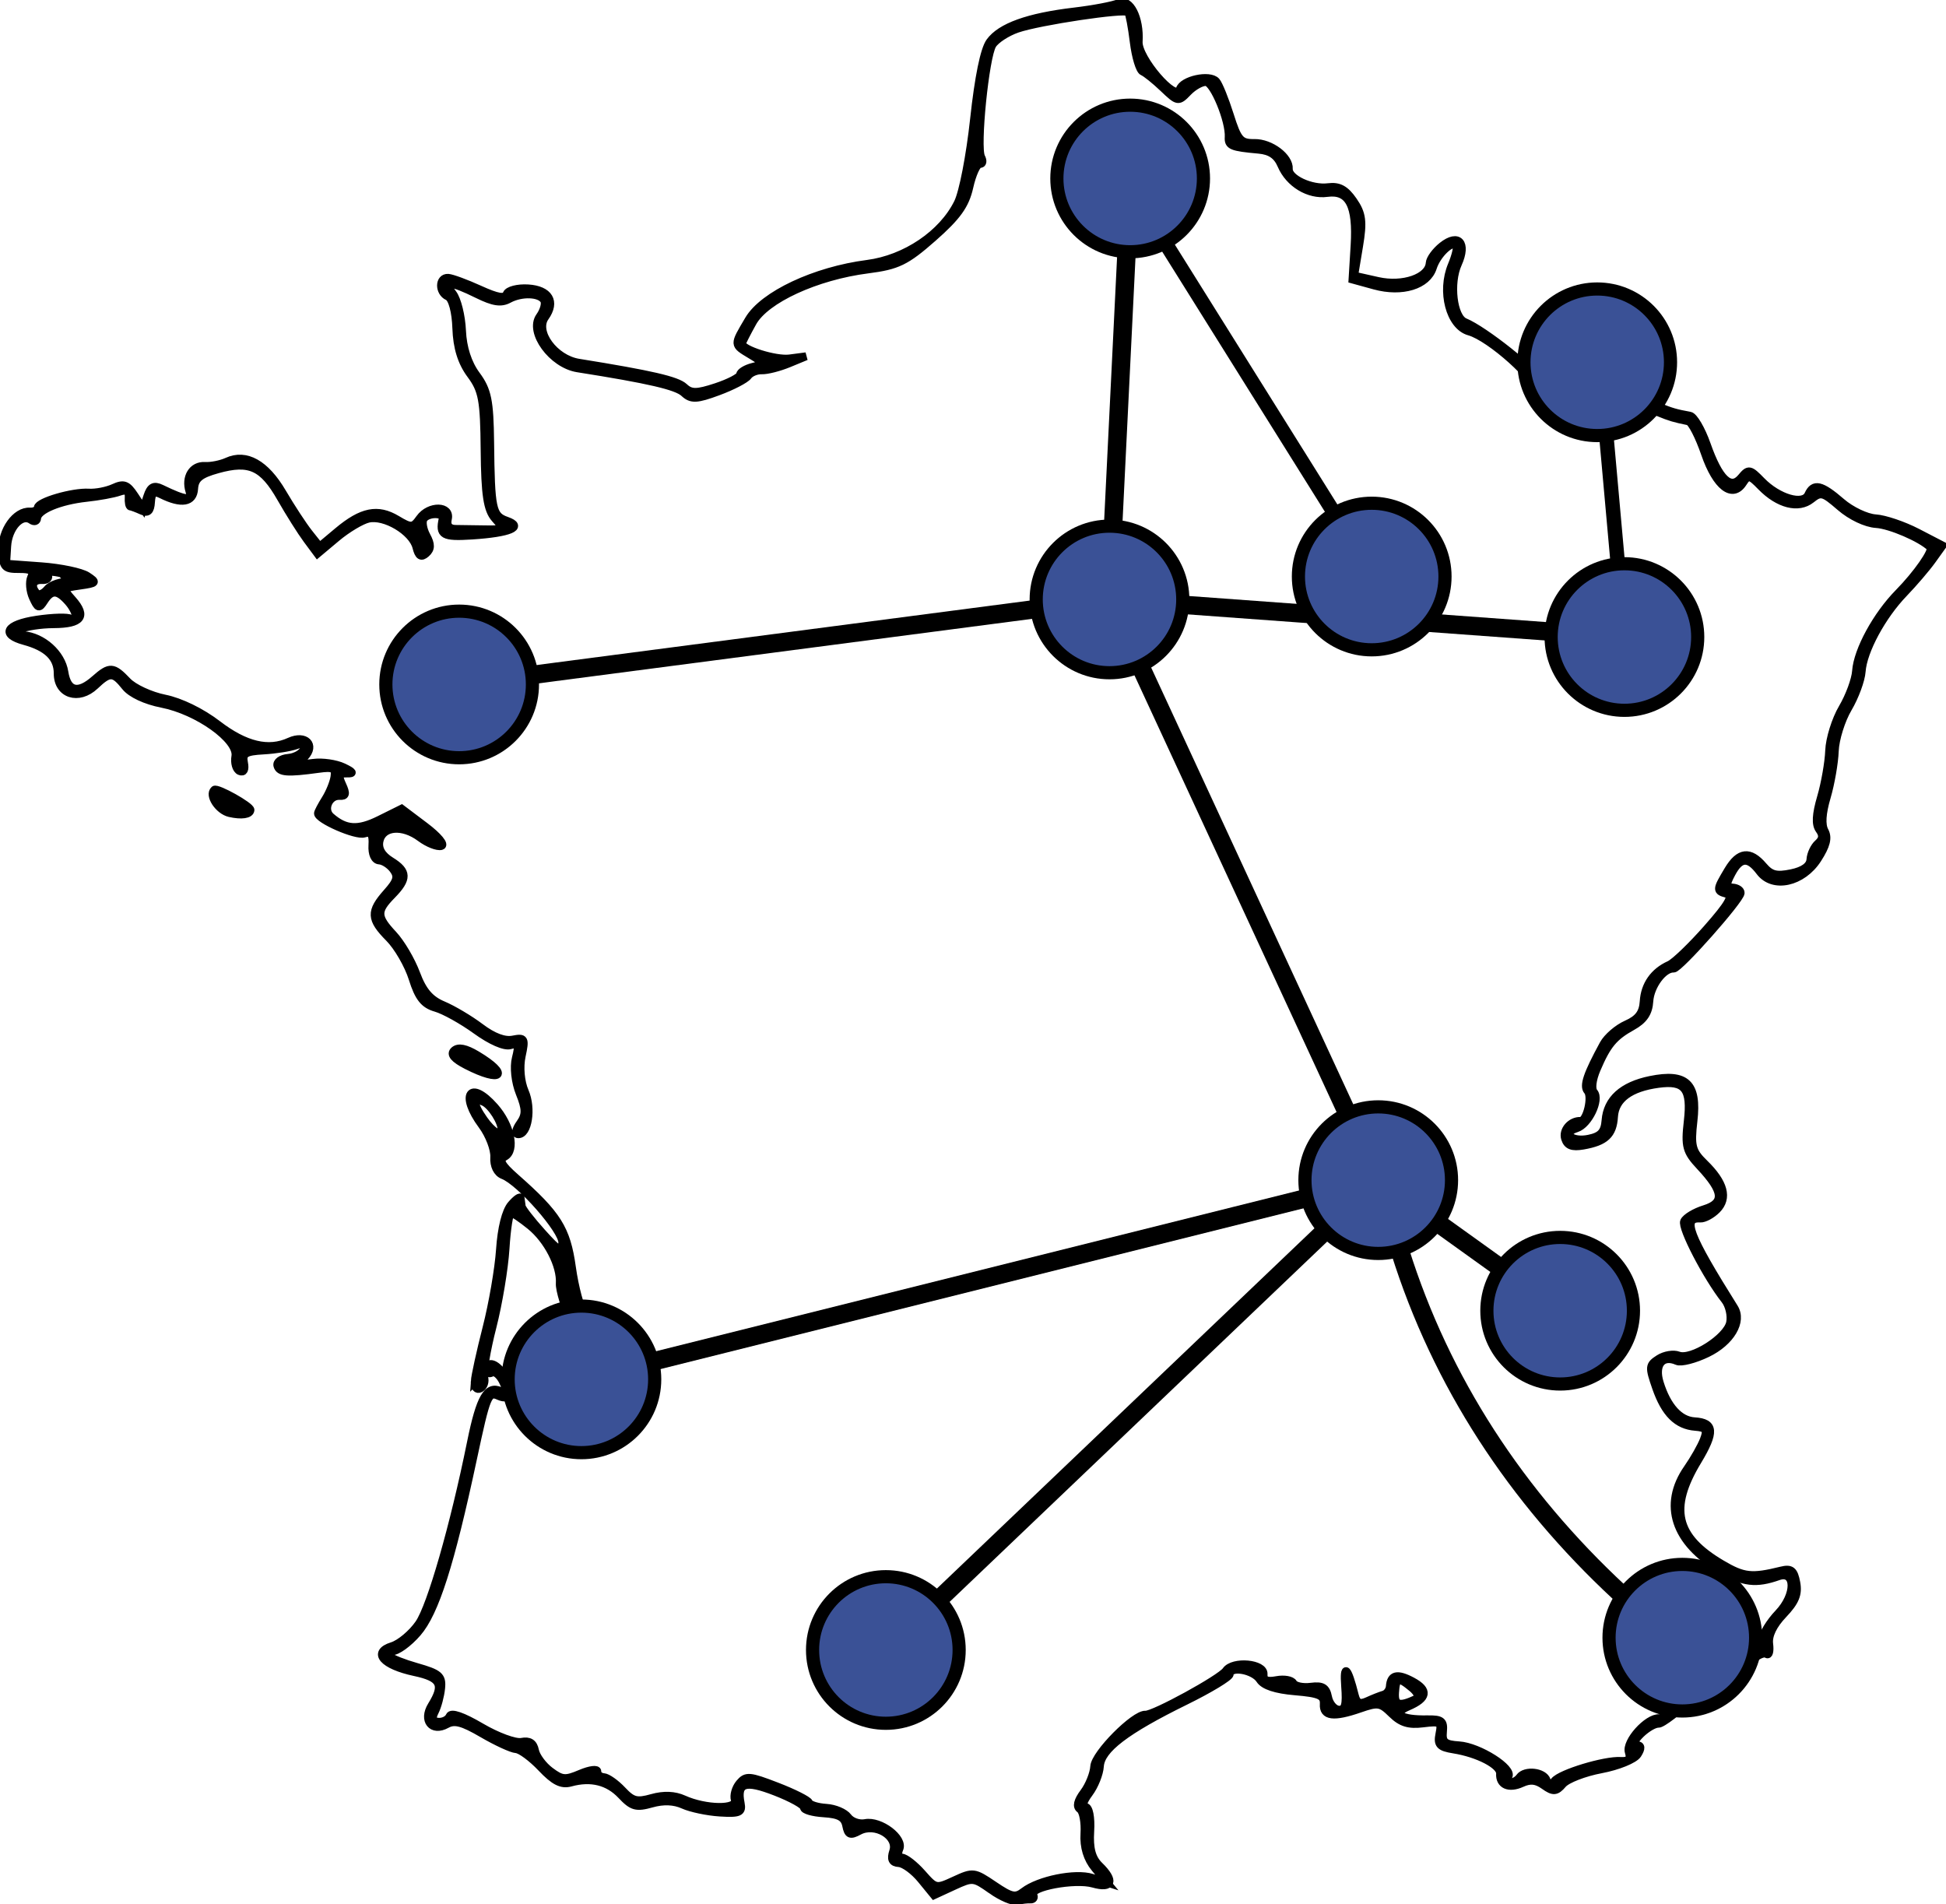
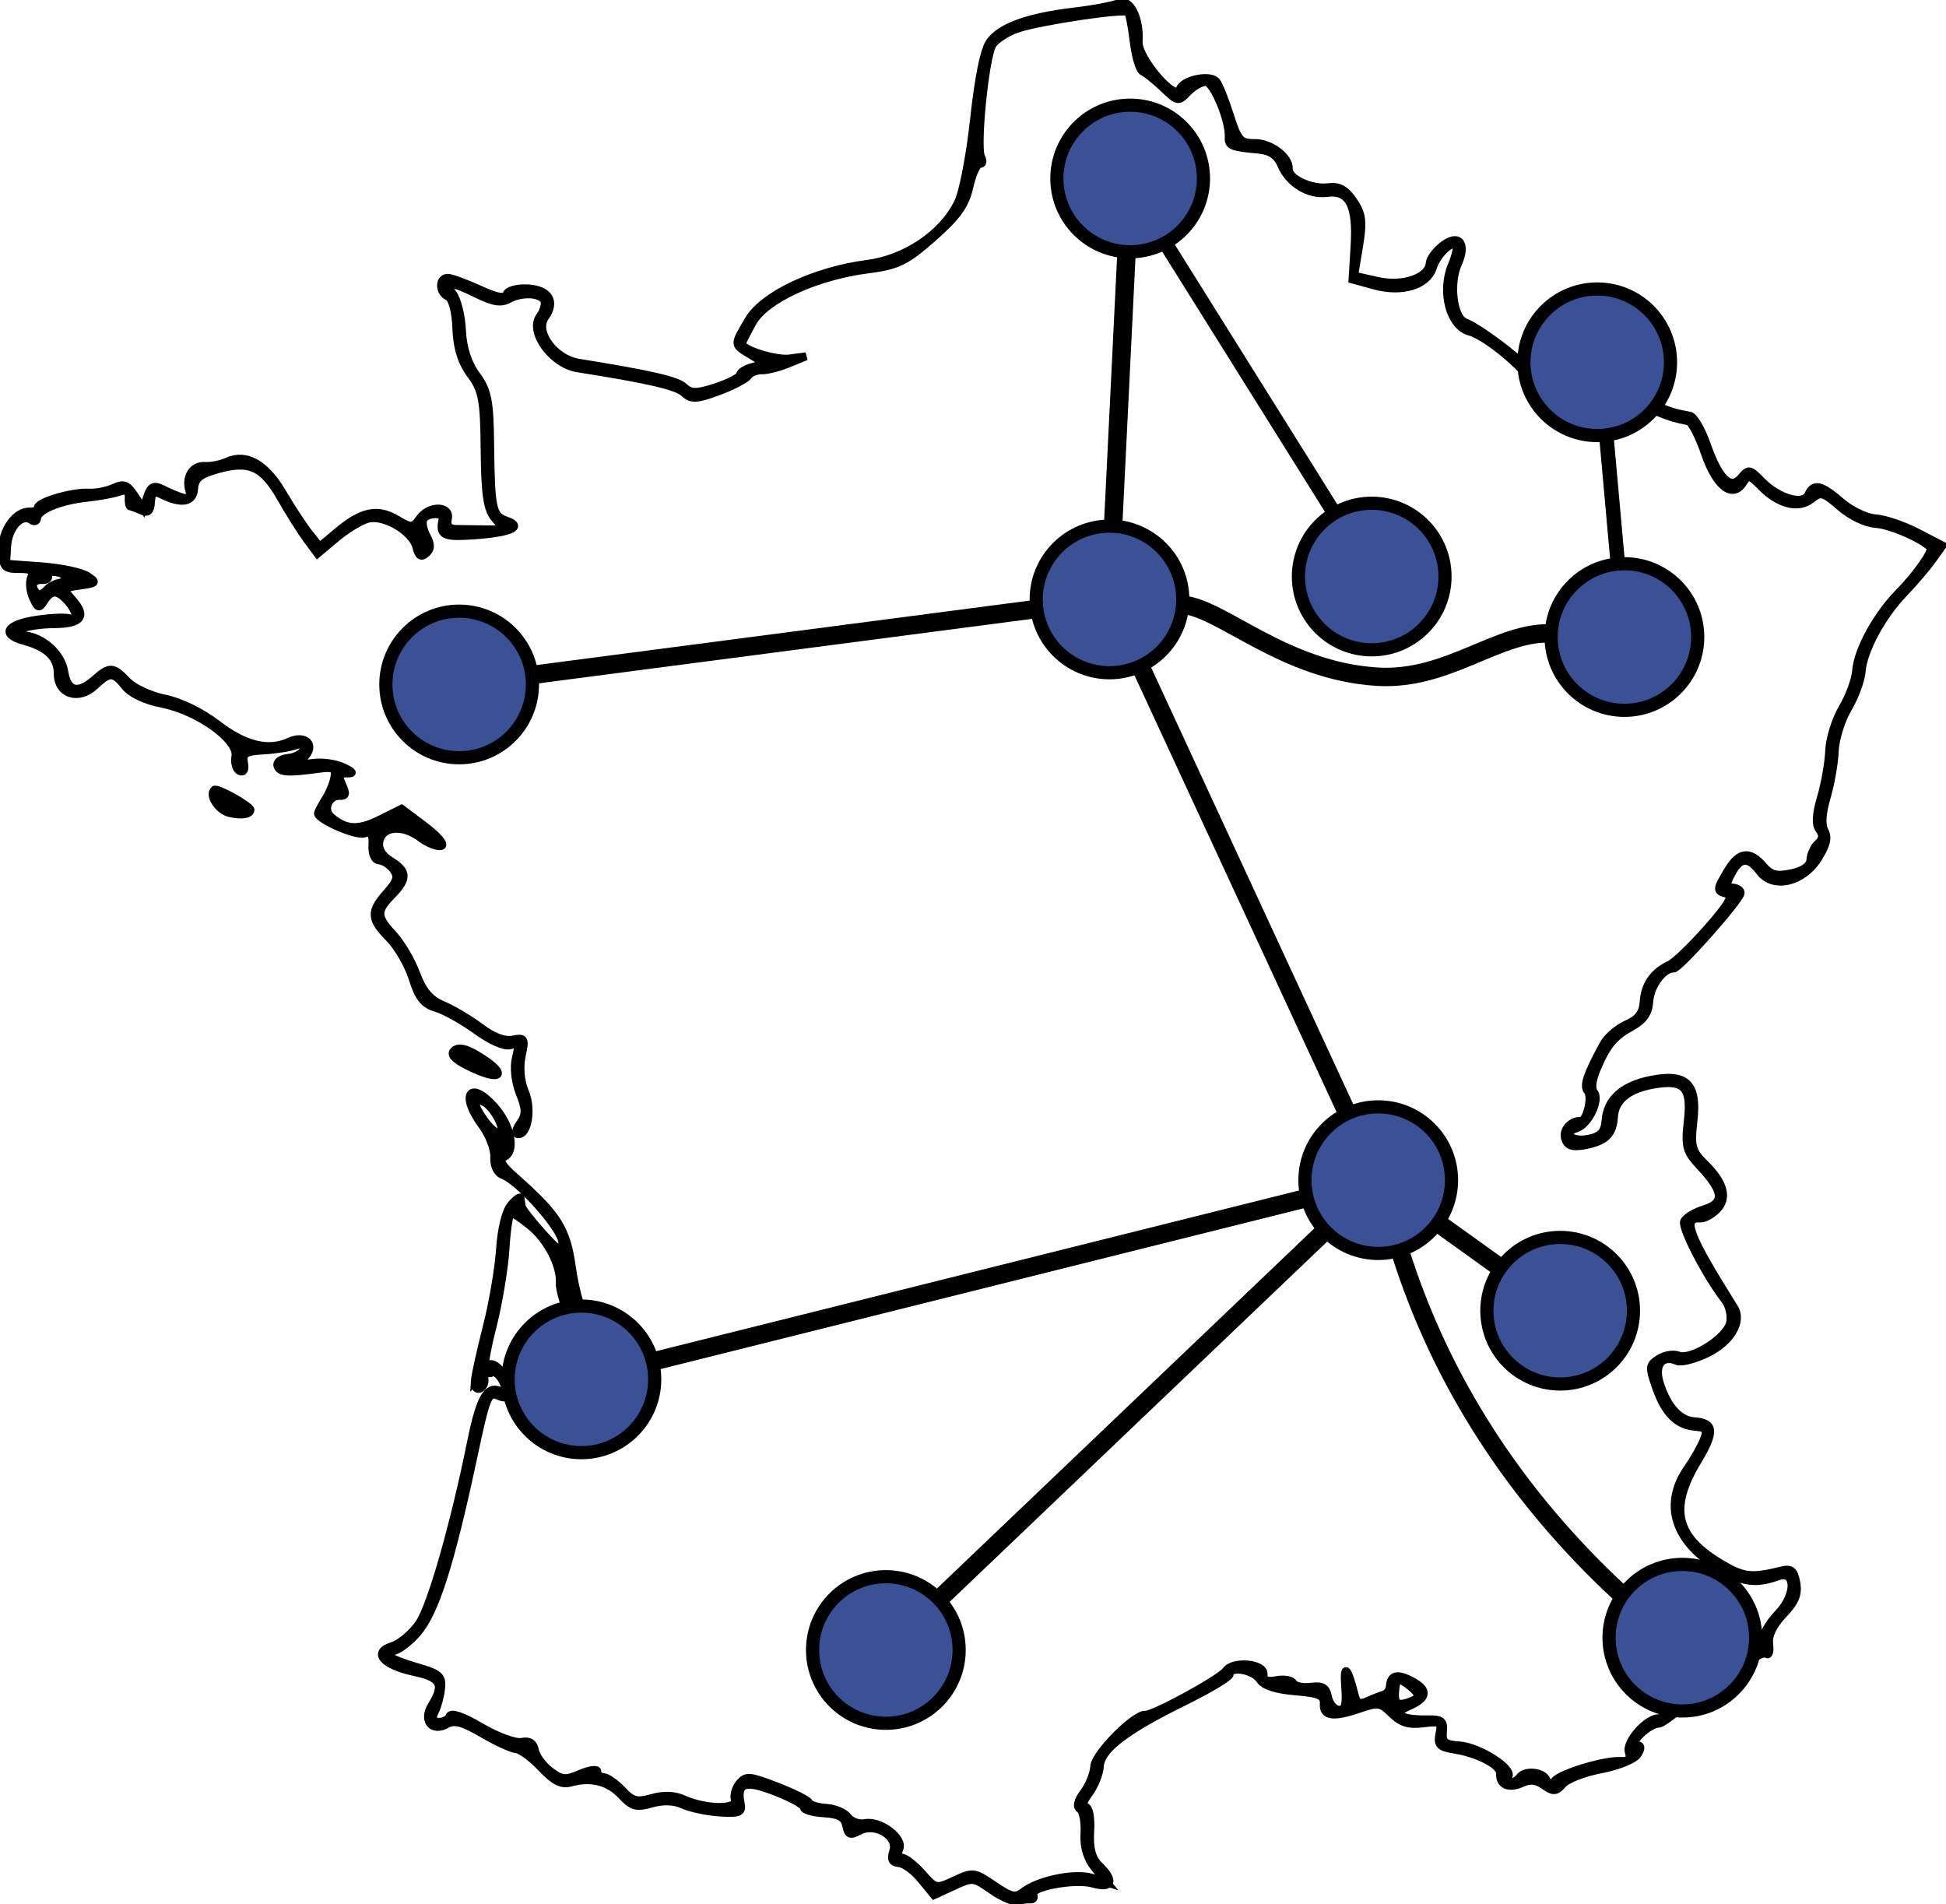
<svg xmlns="http://www.w3.org/2000/svg" width="739.634" height="723.457" id="svg2" version="1.1">
  <defs id="defs4" />
  <g id="layer1" transform="translate(1405.009,47.38912)">
    <path style="fill:none;stroke:#000000;stroke-width:5.5;stroke-linecap:butt;stroke-linejoin:miter;stroke-miterlimit:4;stroke-opacity:1;stroke-dasharray:none;display:inline" d="m -789.886,169.406 -4.653,-51.865" id="path5220" />
    <path id="path3120" d="M -965.428,39.647 -895.526,151.401" style="fill:none;stroke:#000000;stroke-width:5.5;stroke-linecap:butt;stroke-linejoin:miter;stroke-miterlimit:4;stroke-opacity:1;stroke-dasharray:none;display:inline" />
    <g id="g3803">
      <path style="stroke:#000000;stroke-width:3;stroke-miterlimit:4;stroke-opacity:1;stroke-dasharray:none" d="m -1028.191,670.944 c -6.772,-4.778 -7.093,-4.811 -14.372,-1.454 l -7.446,3.435 -4.904,-5.993 c -2.698,-3.298 -6.504,-6.094 -8.461,-6.214 -2.538,-0.157 -3.148,-1.458 -2.134,-4.543 1.896,-5.768 -6.901,-10.948 -12.988,-7.648 -3.344,1.812 -4.191,1.459 -4.878,-2.03 -0.628,-3.194 -2.7,-4.338 -8.508,-4.697 -4.224,-0.261 -7.631,-1.252 -7.572,-2.203 0.059,-0.951 -4.8,-3.64 -10.799,-5.973 -11.579,-4.509 -14.78,-3.465 -13.25,4.316 0.692,3.524 -0.416,4.026 -7.851,3.567 -4.76,-0.294 -11.029,-1.61 -13.93,-2.921 -3.493,-1.582 -7.557,-1.747 -12.034,-0.49 -5.856,1.646 -7.393,1.225 -11.513,-3.156 -4.991,-5.305 -11.552,-6.944 -19.296,-4.818 -3.462,0.951 -6.249,-0.457 -11.14,-5.623 -3.586,-3.79 -7.893,-6.975 -9.57,-7.079 -1.677,-0.104 -7.444,-2.752 -12.814,-5.885 -7.618,-4.444 -10.604,-5.229 -13.589,-3.567 -5.583,3.106 -9.232,-1.473 -5.715,-7.171 4.875,-7.896 3.531,-10.533 -6.456,-12.666 -12.044,-2.575 -16.282,-7.478 -8.543,-9.885 2.985,-0.929 7.556,-4.764 10.158,-8.524 4.604,-6.652 13.376,-37.197 19.818,-69.006 3.434,-16.956 6.18,-21.698 11.235,-19.393 2.716,1.24 2.875,0.716 1.015,-3.341 -1.214,-2.646 -3.153,-4.304 -4.313,-3.683 -1.158,0.621 -2.044,0.112 -1.967,-1.134 0.234,-3.784 3.996,-2.299 7.123,2.808 3.267,5.336 1.897,9.26 -2.53,7.241 -4.072,-1.858 -4.627,-0.507 -9.863,23.999 -8.536,39.943 -14.383,58.258 -21.067,65.982 -3.432,3.966 -7.793,7.115 -9.691,6.998 -6.192,-0.382 -0.701,3.122 9.376,5.986 8.593,2.442 9.782,3.471 9.315,8.082 -0.295,2.905 -1.369,6.922 -2.389,8.922 -1.308,2.564 -0.893,3.698 1.401,3.84 1.79,0.111 3.682,-0.856 4.203,-2.149 0.605,-1.5 4.936,-0.008 11.997,4.136 6.112,3.588 12.971,6.107 15.351,5.64 2.974,-0.584 4.549,0.418 5.107,3.256 0.442,2.256 3.055,5.782 5.806,7.837 4.457,3.329 5.709,3.437 11.512,0.975 3.581,-1.518 6.457,-1.872 6.39,-0.787 -0.067,1.085 1.019,2.042 2.412,2.128 1.393,0.086 4.575,2.326 7.072,4.981 3.9,4.146 5.486,4.557 11.298,2.926 4.476,-1.257 8.541,-1.092 12.034,0.49 8.341,3.775 20.601,3.934 19.443,0.253 -0.531,-1.686 0.265,-4.53 1.769,-6.318 2.495,-2.964 3.741,-2.859 14.255,1.195 6.337,2.444 11.797,5.191 12.133,6.102 0.336,0.913 3.3,1.825 6.581,2.028 3.282,0.203 7.002,1.779 8.264,3.506 1.262,1.725 4.209,2.761 6.551,2.3 5.695,-1.12 14.804,5.808 12.959,9.855 -0.784,1.717 -0.317,3.191 1.037,3.275 1.355,0.084 4.795,2.792 7.647,6.02 5.132,5.807 5.259,5.832 12.369,2.552 6.98,-3.221 7.4,-3.168 14.883,1.893 6.705,4.536 8.172,4.845 11.356,2.402 5.723,-4.397 19.657,-7.206 25.902,-5.225 l 5.673,1.802 -4.491,-5.416 c -2.952,-3.56 -4.327,-8.07 -4.013,-13.163 0.263,-4.262 -0.496,-8.438 -1.688,-9.279 -1.441,-1.018 -0.948,-3.162 1.467,-6.395 1.999,-2.675 3.771,-7.104 3.941,-9.845 0.299,-4.846 15.253,-19.943 19.492,-19.681 3.109,0.192 28.466,-13.678 30.58,-16.728 2.693,-3.885 14.542,-2.802 14.289,1.309 -0.146,2.357 1.223,2.979 4.987,2.279 2.853,-0.532 5.693,-0.022 6.313,1.134 0.619,1.156 3.639,1.78 6.711,1.386 4.369,-0.558 5.783,0.293 6.495,3.905 0.499,2.54 2.322,4.707 4.05,4.814 2.47,0.153 2.996,-1.765 2.445,-8.964 -0.67,-8.805 0.982,-7.214 3.674,3.536 0.745,2.969 1.913,3.479 4.873,2.122 2.143,-0.983 4.878,-2.06 6.08,-2.398 1.2,-0.338 2.263,-1.745 2.366,-3.131 0.321,-4.437 2.803,-5.03 8.455,-2.022 6.385,3.399 5.89,6.517 -1.542,9.693 -6.291,2.691 -2.78,5.014 7.302,4.83 5.441,-0.102 6.368,0.625 5.974,4.678 -0.385,3.972 0.667,4.867 6.112,5.212 7.588,0.477 20.839,8.905 18.717,11.903 -0.787,1.114 -0.47,2.084 0.708,2.156 1.175,0.072 2.788,-0.793 3.589,-1.923 2.056,-2.91 9.21,-2.097 10.308,1.173 0.719,2.144 1.355,2.198 2.932,0.243 2.371,-2.936 19.09,-7.998 25.175,-7.623 3.062,0.189 3.919,-0.74 3.094,-3.361 -1.241,-3.943 7.031,-13.172 11.56,-12.892 1.468,0.091 7.118,-4.264 12.554,-9.678 5.441,-5.414 13.6,-11.293 18.131,-13.065 5.079,-1.985 8.333,-4.708 8.48,-7.09 0.131,-2.126 2.894,-6.654 6.142,-10.061 6.66,-6.994 6.649,-16.369 -0.022,-14.025 -8.46,2.973 -13.293,2.401 -21.872,-2.597 -17.531,-10.21 -22.279,-24.62 -12.658,-38.408 2.423,-3.471 5.2,-8.365 6.173,-10.878 1.465,-3.789 0.923,-4.633 -3.18,-4.943 -6.953,-0.526 -11.561,-5.115 -14.955,-14.896 -2.74,-7.892 -2.672,-8.581 1.079,-10.983 2.2,-1.411 5.541,-1.968 7.424,-1.24 4.899,1.894 18.453,-6.702 19.645,-12.461 0.556,-2.677 -0.328,-6.559 -1.959,-8.627 -6.892,-8.728 -16.623,-27.475 -15.517,-29.896 0.657,-1.441 4.121,-3.524 7.7,-4.627 7.751,-2.393 7.309,-6.701 -1.68,-16.309 -5.197,-5.554 -5.737,-7.539 -4.639,-17.06 1.428,-12.394 -1.095,-15.606 -11.176,-14.24 -10.682,1.444 -16.437,5.704 -16.855,12.471 -0.421,6.826 -3.283,9.506 -11.714,10.976 -4.21,0.733 -6.039,0.03 -6.878,-2.638 -1.015,-3.228 2.183,-6.87 5.91,-6.73 2.345,0.089 4.525,-9.239 2.655,-11.355 -1.704,-1.928 -0.195,-6.39 6.022,-17.815 1.451,-2.664 5.402,-6.064 8.777,-7.554 4.487,-1.981 6.241,-4.311 6.51,-8.657 0.392,-6.352 3.85,-11.288 9.777,-13.961 2.01,-0.907 8.49,-7.143 14.397,-13.856 8.137,-9.241 9.942,-12.424 7.442,-13.101 -4.069,-1.105 -4.048,-1.472 0.474,-9.036 4.198,-7.024 8.269,-7.493 13.36,-1.536 2.878,3.367 4.958,3.903 10.638,2.739 4.59,-0.941 7.141,-2.77 7.293,-5.231 0.128,-2.081 1.415,-4.828 2.861,-6.105 1.874,-1.66 2.022,-3.148 0.507,-5.223 -1.479,-2.028 -1.279,-5.756 0.664,-12.381 1.527,-5.214 2.914,-13.162 3.085,-17.662 0.168,-4.5 2.447,-11.801 5.057,-16.223 2.611,-4.422 4.934,-10.723 5.162,-13.999 0.552,-7.929 7.79,-21.225 16.211,-29.786 6.964,-7.083 13.228,-16.073 12.023,-17.258 -3.571,-3.504 -15.247,-8.538 -20.578,-8.867 -3.901,-0.241 -9.571,-2.931 -13.689,-6.497 -6.492,-5.619 -7.343,-5.843 -11.018,-2.906 -4.839,3.864 -12.43,1.935 -19.038,-4.839 -4.248,-4.356 -4.892,-4.486 -6.879,-1.401 -3.969,6.168 -10.142,1.42 -14.455,-11.114 -2.236,-6.503 -5.084,-12.037 -6.325,-12.291 -5.5,-1.135 -6.765,-1.512 -11.406,-3.398 -2.99,-1.214 -5.897,-1.132 -7.412,0.207 -3.809,3.366 -9.036,2.273 -15.127,-3.156 -4.883,-4.355 -6.461,-4.697 -13.758,-2.994 -10.532,2.459 -10.57,2.453 -9.958,-1.769 0.636,-4.366 -17.653,-20.795 -25.613,-23.011 -7.394,-2.057 -10.841,-15.212 -6.621,-25.274 1.479,-3.527 2.255,-6.9 1.726,-7.498 -1.698,-1.921 -7.317,3.43 -8.928,8.497 -2.145,6.75 -11.703,9.688 -22.17,6.811 l -8.372,-2.301 0.788,-12.929 c 0.93,-15.23 -2.135,-21.094 -10.432,-19.97 -6.953,0.943 -14.425,-3.578 -17.397,-10.528 -1.61,-3.765 -4.157,-5.515 -8.602,-5.914 -10.342,-0.928 -11.62,-1.464 -11.415,-4.773 0.377,-6.104 -5.649,-20.766 -8.611,-20.949 -1.647,-0.102 -4.709,1.586 -6.805,3.747 -3.759,3.877 -3.89,3.856 -9.461,-1.451 -3.107,-2.961 -6.614,-5.776 -7.789,-6.257 -1.176,-0.48 -2.714,-5.538 -3.417,-11.239 -0.703,-5.701 -1.664,-10.803 -2.137,-11.338 -1.275,-1.443 -33.892,3.436 -42.161,6.306 -3.934,1.366 -8.164,4.12 -9.399,6.122 -2.809,4.549 -6.268,38.959 -4.287,42.655 0.804,1.502 0.566,2.673 -0.528,2.605 -1.094,-0.068 -2.883,3.871 -3.976,8.751 -1.549,6.915 -4.595,11.171 -13.797,19.278 -10.258,9.037 -13.513,10.62 -24.78,12.061 -19.67,2.515 -38.912,11.375 -43.787,20.161 -2.208,3.979 -4.036,7.566 -4.061,7.97 -0.144,2.327 12.769,6.399 18.083,5.704 l 6.279,-0.82 -6.602,2.724 c -3.631,1.498 -8.231,2.668 -10.221,2.597 -1.99,-0.069 -4.345,0.903 -5.236,2.162 -0.891,1.26 -5.993,3.909 -11.342,5.89 -8.161,3.024 -10.244,3.114 -12.954,0.566 -2.821,-2.653 -13.37,-5.098 -40.483,-9.38 -9.666,-1.528 -18.61,-13.783 -14.381,-19.708 1.55,-2.171 2.304,-4.904 1.677,-6.073 -1.535,-2.864 -8.587,-3.134 -13.417,-0.517 -2.975,1.611 -5.859,1.174 -11.918,-1.808 -10.332,-5.086 -13.145,-5.168 -9.373,-0.266 1.668,2.166 3.233,8.493 3.479,14.057 0.287,6.529 2.225,12.514 5.466,16.886 4.229,5.706 5.054,9.742 5.231,25.624 0.288,25.452 0.786,27.809 6.278,29.727 6.733,2.348 1.215,4.708 -13.192,5.634 -11.02,0.709 -12.503,-0.141 -11.119,-6.379 0.514,-2.317 -5.562,-2.312 -7.198,0.004 -0.766,1.083 -0.304,3.983 1.03,6.444 1.796,3.315 1.764,5.059 -0.13,6.731 -1.892,1.672 -2.852,1.066 -3.705,-2.343 -1.508,-6.01 -12.092,-12.294 -18.266,-10.845 -2.633,0.618 -8.056,3.865 -12.052,7.213 l -7.263,6.089 -4.015,-5.414 c -2.209,-2.978 -6.675,-10.067 -9.922,-15.756 -6.83,-11.96 -11.884,-14.262 -23.966,-10.912 -6.795,1.884 -8.752,3.496 -8.993,7.404 -0.322,5.213 -4.794,5.988 -12.465,2.162 -2.836,-1.415 -3.705,-0.771 -3.933,2.914 -0.212,3.436 -1.195,4.319 -3.592,3.225 -1.815,-0.828 -3.702,-1.53 -4.193,-1.561 -0.491,-0.03 -0.798,-1.6 -0.681,-3.489 0.151,-2.448 -0.888,-3.047 -3.625,-2.081 -2.109,0.745 -7.723,1.771 -12.473,2.28 -10.014,1.078 -18.513,4.59 -18.707,7.735 -0.074,1.203 -1.101,1.504 -2.28,0.672 -3.639,-2.573 -8.665,2.918 -9.098,9.945 l -0.412,6.681 13.38,0.976 c 7.36,0.536 15.219,2.186 17.468,3.663 3.796,2.495 3.602,2.755 -2.72,3.658 -6.757,0.966 -6.779,1.003 -2.882,5.413 5.593,6.329 3.375,9.212 -7.12,9.267 -10.42,0.054 -20.165,3.525 -11.686,4.162 7.42,0.557 14.611,6.991 15.712,14.061 1.152,7.393 5.213,8.341 11.595,2.702 5.657,-5 6.941,-4.916 12.362,0.798 2.396,2.526 8.791,5.482 14.213,6.567 5.929,1.19 13.914,5.086 20.039,9.782 10.542,8.082 19.368,10.186 27.36,6.524 6.014,-2.756 10.037,1.295 5.778,5.826 -2.557,2.722 -2.136,3.019 3.273,2.291 3.417,-0.458 8.555,0.282 11.42,1.645 3.773,1.794 4.155,2.448 1.387,2.376 -3.15,-0.083 -3.467,0.676 -1.8,4.313 1.584,3.456 1.362,4.373 -1.029,4.226 -4.07,-0.251 -6.392,5.218 -3.345,7.881 5.616,4.911 10.32,5.21 18.462,1.17 l 8.46,-4.198 8.914,6.723 c 4.98,3.756 7.693,7.048 6.147,7.461 -1.522,0.404 -5.098,-1.005 -7.948,-3.135 -6.722,-5.024 -14.356,-4.414 -15.525,1.24 -0.596,2.886 0.873,5.452 4.356,7.602 6.336,3.913 6.419,6.779 0.367,12.942 -5.957,6.068 -5.882,8.19 0.525,15.045 2.925,3.13 6.844,9.793 8.709,14.808 2.463,6.625 5.244,9.893 10.176,11.961 3.732,1.564 10.137,5.37 14.231,8.456 4.867,3.67 9.138,5.28 12.336,4.652 4.505,-0.884 4.768,-0.392 3.344,6.239 -0.909,4.227 -0.414,9.803 1.193,13.499 2.808,6.451 1.222,16.465 -2.568,16.231 -1.228,-0.076 -0.915,-1.811 0.744,-4.136 2.308,-3.233 2.283,-5.433 -0.128,-11.411 -1.72,-4.265 -2.334,-9.954 -1.449,-13.417 1.272,-4.968 0.91,-5.814 -2.086,-4.871 -2.174,0.685 -7.404,-1.596 -13.063,-5.696 -5.192,-3.761 -12.076,-7.589 -15.294,-8.506 -4.479,-1.278 -6.544,-3.883 -8.799,-11.089 -1.619,-5.181 -5.644,-12.14 -8.943,-15.464 -7.113,-7.173 -7.247,-10.043 -0.806,-17.265 3.892,-4.364 4.361,-6.062 2.419,-8.719 -1.327,-1.815 -3.735,-3.381 -5.355,-3.481 -1.746,-0.108 -2.802,-2.446 -2.598,-5.752 0.26,-4.215 -0.503,-5.303 -3.136,-4.477 -3.154,0.993 -17.703,-5.372 -17.56,-7.681 0.033,-0.532 1.332,-2.995 2.886,-5.475 1.556,-2.48 3.083,-6.269 3.394,-8.421 0.473,-3.278 -0.52,-3.762 -6.119,-2.992 -11.864,1.633 -14.84,1.402 -15.573,-1.206 -0.396,-1.408 1.445,-2.742 4.088,-2.965 2.643,-0.223 5.336,-1.732 5.985,-3.356 0.878,-2.198 0.122,-2.566 -2.958,-1.444 -2.277,0.829 -7.854,1.711 -12.397,1.963 -6.91,0.384 -8.122,1.148 -7.429,4.68 0.519,2.642 -0.084,3.829 -1.618,3.173 -1.346,-0.574 -2.085,-3.114 -1.642,-5.641 1.099,-6.274 -14.308,-17.284 -27.921,-19.952 -6.234,-1.221 -11.731,-3.793 -13.891,-6.498 -4.509,-5.644 -5.956,-5.697 -11.526,-0.414 -6.247,5.926 -14.236,3.335 -14.199,-4.602 0.027,-6.038 -4.025,-9.981 -12.673,-12.334 -9.165,-2.494 -6.936,-6.354 4.681,-8.105 6.113,-0.92 11.965,-1.076 13.001,-0.345 3.126,2.207 2.369,-2.633 -1.006,-6.453 -4.025,-4.555 -6.357,-4.65 -9.109,-0.374 -1.979,3.078 -2.417,2.956 -4.315,-1.182 -1.163,-2.534 -1.459,-6.037 -0.663,-7.783 1.111,-2.434 0.026,-3.164 -4.641,-3.122 -5.442,0.048 -6.116,-0.712 -6.332,-7.134 -0.255,-7.514 5.121,-15.031 10.507,-14.699 1.581,0.098 2.921,-0.592 2.979,-1.53 0.137,-2.222 13.242,-6.048 19.41,-5.667 2.639,0.163 6.873,-0.654 9.409,-1.819 3.858,-1.769 5.156,-1.292 7.936,2.907 l 3.323,5.022 1.558,-4.744 c 1.178,-3.59 2.477,-4.299 5.327,-2.918 9.316,4.517 11.851,4.764 10.681,1.039 -1.681,-5.348 1.121,-9.927 5.899,-9.632 2.301,0.142 6.086,-0.613 8.41,-1.677 7.206,-3.302 14.59,0.841 21.013,11.787 3.328,5.672 7.875,12.61 10.106,15.418 l 4.056,5.106 6.925,-5.801 c 9.121,-7.64 15.152,-8.855 22.408,-4.516 5.436,3.25 6.132,3.218 8.729,-0.422 3.636,-5.092 11.859,-4.876 10.661,0.283 -0.556,2.398 0.461,3.719 2.891,3.754 2.061,0.029 7.125,0.101 11.25,0.158 7.314,0.102 7.408,5.8e-4 3.769,-4.117 -2.906,-3.291 -3.774,-9.035 -3.931,-26.022 -0.173,-19.043 -0.844,-22.67 -5.292,-28.673 -3.482,-4.697 -5.21,-10.275 -5.461,-17.63 -0.215,-6.306 -1.546,-11.295 -3.215,-12.056 -3.527,-1.61 -3.433,-7.311 0.12,-7.091 1.429,0.088 6.791,2.064 11.915,4.392 6.926,3.147 9.575,3.585 10.332,1.71 0.56,-1.387 4.199,-2.325 8.088,-2.085 8.001,0.494 10.701,5.051 6.489,10.953 -3.963,5.55 3.617,15.826 12.752,17.295 27.611,4.439 37.397,6.701 40.132,9.27 2.574,2.419 4.749,2.416 12.125,-0.019 4.944,-1.634 9.038,-3.761 9.098,-4.729 0.06,-0.968 2.25,-2.297 4.866,-2.953 4.67,-1.17 4.656,-1.252 -0.791,-4.551 -6.622,-4.008 -6.593,-3.534 -0.773,-13.392 5.554,-9.405 25.168,-18.625 45.081,-21.192 14.487,-1.868 28.557,-11.373 34.412,-23.249 1.956,-3.969 4.649,-17.876 6.152,-31.79 1.712,-15.851 3.864,-26.392 5.99,-29.345 4.096,-5.692 14.585,-9.465 32.084,-11.533 7.361,-0.871 15.006,-2.327 16.991,-3.236 4.169,-1.911 8.051,5.704 7.495,14.708 -0.385,6.237 14.197,23.143 15.621,18.111 1.015,-3.585 11.366,-5.854 13.856,-3.037 0.98,1.109 3.308,6.857 5.174,12.771 3.019,9.569 4.051,10.744 9.368,10.658 6.129,-0.098 13.326,5.329 13.048,9.837 -0.227,3.675 8.584,7.77 14.961,6.955 4.099,-0.523 6.516,0.786 9.556,5.184 3.361,4.859 3.742,7.853 2.196,17.166 l -1.874,11.281 8.993,2.014 c 9.566,2.141 19.378,-1.257 19.722,-6.829 0.096,-1.553 2.227,-4.465 4.738,-6.47 6.22,-4.969 9.588,-1.169 5.997,6.766 -3.345,7.39 -1.813,20.325 2.623,22.156 7.37,3.042 26.978,18.617 29.008,23.045 1.896,4.132 3.009,4.484 9.359,2.956 6.122,-1.473 8.044,-0.99 12.741,3.2 6.102,5.443 11.33,6.537 15.141,3.17 1.515,-1.339 4.422,-1.421 7.412,-0.207 4.856,1.973 6.535,2.458 11.876,3.427 1.5,0.271 4.377,5.182 6.393,10.908 4.675,13.273 9.074,17.471 13.159,12.557 2.736,-3.297 3.22,-3.213 7.623,1.314 6.409,6.594 15.917,9.362 17.822,5.188 2.029,-4.449 4.901,-3.796 12.607,2.872 3.671,3.176 9.498,5.948 12.953,6.162 3.455,0.213 10.604,2.628 15.885,5.365 l 9.603,4.977 -3.987,5.557 c -2.196,3.056 -7.009,8.684 -10.696,12.51 -8.359,8.672 -15.535,21.965 -16.082,29.794 -0.228,3.278 -2.552,9.577 -5.162,13.999 -2.611,4.422 -4.887,11.723 -5.057,16.223 -0.169,4.502 -1.539,12.378 -3.046,17.508 -1.826,6.227 -2.094,10.506 -0.808,12.883 1.396,2.574 0.665,5.516 -2.64,10.659 -5.787,9.011 -16.965,11.473 -21.969,4.844 -4.339,-5.754 -7.452,-5.571 -10.754,0.636 -2.268,4.263 -2.199,5.226 0.397,5.386 1.735,0.107 3.108,1.03 3.045,2.05 -0.164,2.651 -23.396,28.864 -25.469,28.736 -3.82,-0.236 -8.878,6.555 -9.239,12.401 -0.274,4.442 -2.12,7.167 -6.489,9.581 -6.999,3.868 -9.554,6.944 -13.535,16.292 -1.678,3.939 -2.101,7.497 -1.035,8.701 2.468,2.795 -2.076,12.298 -6.558,13.709 -5.868,1.847 -1.909,5.31 4.562,3.99 4.587,-0.937 6.065,-2.54 6.411,-6.963 0.624,-7.98 6.42,-13.222 17.012,-15.386 13.656,-2.788 18.036,1.373 16.399,15.579 -1.096,9.525 -0.579,11.528 4.171,16.154 7.482,7.28 9.064,13.196 4.697,17.565 -1.943,1.943 -4.767,3.459 -6.279,3.365 -7.008,-0.433 -4.504,6.147 12.904,33.906 3.276,5.223 -1.318,13.012 -10.214,17.314 -4.782,2.311 -9.96,3.644 -11.511,2.961 -5.625,-2.473 -8.705,1.427 -6.561,8.309 2.81,9.031 7.509,14.23 13.18,14.581 7.589,0.469 7.871,4.061 1.185,15.131 -10.867,17.988 -8.356,28.759 9.111,39.072 8.409,4.967 11.419,5.301 22.715,2.52 3.735,-0.921 4.824,-0.037 5.689,4.604 0.815,4.376 -0.359,7.244 -4.932,12.045 -3.887,4.079 -5.784,8.052 -5.371,11.263 0.346,2.728 -0.082,4.454 -0.962,3.833 -0.875,-0.618 -3.131,0.236 -5.014,1.899 -1.883,1.664 -4.961,2.93 -6.842,2.814 -1.878,-0.116 -8.663,4.773 -15.081,10.865 -6.411,6.092 -12.814,11.005 -14.222,10.918 -1.406,-0.087 -4.417,1.657 -6.688,3.876 -2.531,2.471 -3.135,4.096 -1.556,4.193 1.778,0.11 1.887,1.225 0.357,3.604 -1.222,1.896 -7.456,4.432 -13.86,5.636 -6.401,1.205 -12.967,3.748 -14.59,5.651 -2.46,2.889 -3.624,2.978 -7.05,0.53 -3.005,-2.146 -5.287,-2.388 -8.514,-0.91 -4.906,2.247 -8.525,0.651 -8.259,-3.643 0.2,-3.243 -8.374,-7.697 -17.663,-9.178 -5.303,-0.846 -6.205,-1.837 -5.379,-5.908 0.911,-4.48 0.389,-4.814 -6.228,-3.992 -5.462,0.679 -8.351,-0.211 -11.864,-3.656 -4.254,-4.179 -5.257,-4.342 -12.101,-1.965 -10.018,3.478 -14.055,2.973 -13.765,-1.723 0.201,-3.256 -1.621,-4.066 -10.909,-4.851 -7.378,-0.625 -11.899,-2.116 -13.368,-4.409 -2.381,-3.716 -11.283,-5.321 -11.484,-2.069 -0.067,1.079 -7.681,5.675 -16.92,10.215 -22.593,11.102 -32.024,18.298 -32.422,24.744 -0.176,2.857 -2.02,7.47 -4.096,10.247 -2.319,3.104 -2.857,5.11 -1.393,5.201 1.38,0.085 2.145,3.989 1.818,9.287 -0.401,6.495 0.607,10.274 3.483,13.062 5.966,5.782 4.868,8.894 -2.403,6.818 -6.873,-1.96 -24.326,1.295 -22.747,4.242 0.558,1.038 0.072,1.83 -1.076,1.759 -1.149,-0.071 -3.394,0.194 -4.988,0.586 -1.595,0.399 -6.017,-1.48 -9.827,-4.167 z m 161.635,-72.723 c 1.094,-0.52 0.299,-2.349 -1.767,-4.068 -5.18,-4.3 -6.099,-4.044 -6.459,1.799 -0.3,4.858 1.646,5.395 8.226,2.269 z M -1251.705,263.726 c -1.504,-0.713 -3.351,-0.75 -4.106,-0.084 -0.755,0.665 0.476,1.248 2.734,1.295 2.497,0.053 3.035,-0.422 1.372,-1.211 z m -41.675,-19.731 c -1.504,-0.713 -3.351,-0.75 -4.106,-0.084 -0.755,0.665 0.476,1.248 2.734,1.295 2.497,0.053 3.035,-0.422 1.372,-1.211 z m -85.011,-70.267 c 7.471,0.461 6.44,-0.72 -2.658,-3.04 -4.354,-1.112 -6.527,-0.959 -5.796,0.406 0.644,1.202 -0.329,2.092 -2.16,1.979 -3.51,-0.217 -4.541,2.233 -2.101,4.994 0.796,0.901 2.634,0.21 4.084,-1.534 1.45,-1.746 5.335,-3.008 8.632,-2.804 z m 153.821,303.982 c 0.131,-2.126 2.146,-11.312 4.478,-20.413 2.331,-9.102 4.635,-22.471 5.118,-29.71 0.547,-8.172 2.168,-14.66 4.274,-17.117 1.867,-2.173 3.471,-3.281 3.568,-2.461 0.097,0.821 0.283,2.224 0.415,3.116 0.131,0.894 3.596,5.354 7.699,9.912 6.497,7.219 7.495,7.72 7.732,3.89 0.284,-4.596 -15.982,-23.133 -22.513,-25.659 -2.252,-0.87 -3.564,-3.546 -3.36,-6.852 0.184,-2.983 -1.892,-8.427 -4.615,-12.1 -8.616,-11.624 -4.601,-17.57 4.733,-7.008 6.152,6.962 8.15,16.535 3.939,18.876 -2.394,1.332 -1.498,3.103 4.043,7.988 15.991,14.1 19.373,19.486 21.423,34.117 1.082,7.734 3.242,15.745 4.801,17.801 1.559,2.056 2.332,6.447 1.722,9.757 -1.058,5.734 -1.354,5.471 -6.256,-5.486 -2.831,-6.328 -5.023,-13.509 -4.872,-15.957 0.417,-6.754 -4.619,-16.55 -11.275,-21.939 -3.28,-2.654 -6.537,-4.862 -7.236,-4.906 -0.699,-0.043 -1.654,6.085 -2.119,13.621 -0.465,7.533 -2.7,20.937 -4.966,29.781 -2.264,8.844 -3.695,17.429 -3.177,19.078 0.518,1.647 -0.124,3.568 -1.426,4.266 -1.346,0.721 -2.266,-0.399 -2.128,-2.596 z m 42.018,-20.587 c 0.109,-1.763 -0.734,-3.262 -1.872,-3.333 -1.139,-0.07 -1.604,1.349 -1.038,3.153 1.323,4.199 2.657,4.282 2.91,0.18 z m -6.107,-16.998 c -0.503,-1.507 -1.062,-0.334 -1.244,2.604 -0.181,2.938 0.229,4.171 0.914,2.737 0.682,-1.433 0.831,-3.837 0.33,-5.341 z m -25.72,-58.028 c 0.183,-2.957 -3.885,-9.357 -6.787,-10.681 -4.214,-1.922 -4.19,0.676 0.061,6.725 3.273,4.654 6.563,6.593 6.726,3.956 z m -13.26,-24.573 c -4.813,-2.463 -6.311,-4.257 -4.723,-5.66 1.588,-1.403 4.327,-0.859 8.638,1.719 12.658,7.567 9.463,10.784 -3.915,3.94 z m -90.107,-95.889 c -4.221,-0.973 -8.056,-6.841 -5.783,-8.848 1.052,-0.93 13.806,6.206 13.715,7.676 -0.106,1.724 -3.409,2.215 -7.933,1.172 z m 1.637,-3.405 c 0.028,-0.462 -1.404,-1.504 -3.186,-2.316 -1.856,-0.848 -2.737,-0.542 -2.062,0.716 1.131,2.105 5.141,3.331 5.248,1.6 z" id="path2236" />
    </g>
    <g id="g3782">
      <path transform="translate(-100.4577,81.11244)" d="m -847.143,-60.672 c 0,15.385 -12.472,27.857 -27.857,27.857 -15.385,0 -27.857,-12.472 -27.857,-27.857 0,-15.385 12.472,-27.857 27.857,-27.857 15.385,0 27.857,12.472 27.857,27.857 z" id="path3231" style="fill:#3a5196;fill-rule:evenodd;stroke:#000000;stroke-width:5;stroke-linecap:butt;stroke-linejoin:miter;stroke-miterlimit:4;stroke-opacity:1;stroke-dasharray:none;fill-opacity:1" />
      <path style="fill:#3a5196;fill-rule:evenodd;stroke:#000000;stroke-width:5;stroke-linecap:butt;stroke-linejoin:miter;stroke-miterlimit:4;stroke-opacity:1;stroke-dasharray:none;fill-opacity:1" id="path4005" d="m -847.143,-60.672 c 0,15.385 -12.472,27.857 -27.857,27.857 -15.385,0 -27.857,-12.472 -27.857,-27.857 0,-15.385 12.472,-27.857 27.857,-27.857 15.385,0 27.857,12.472 27.857,27.857 z" transform="translate(-355.4962,273.4235)" />
      <path transform="translate(-108.3149,241.1124)" d="m -847.143,-60.672 c 0,15.385 -12.472,27.857 -27.857,27.857 -15.385,0 -27.857,-12.472 -27.857,-27.857 0,-15.385 12.472,-27.857 27.857,-27.857 15.385,0 27.857,12.472 27.857,27.857 z" id="path4007" style="fill:#3a5196;fill-rule:evenodd;stroke:#000000;stroke-width:5;stroke-linecap:butt;stroke-linejoin:miter;stroke-miterlimit:4;stroke-opacity:1;stroke-dasharray:none;fill-opacity:1" />
      <path style="fill:#3a5196;fill-rule:evenodd;stroke:#000000;stroke-width:5;stroke-linecap:butt;stroke-linejoin:miter;stroke-miterlimit:4;stroke-opacity:1;stroke-dasharray:none;fill-opacity:1" id="path4009" d="m -847.143,-60.672 c 0,15.385 -12.472,27.857 -27.857,27.857 -15.385,0 -27.857,-12.472 -27.857,-27.857 0,-15.385 12.472,-27.857 27.857,-27.857 15.385,0 27.857,12.472 27.857,27.857 z" transform="translate(87.3994,255.3981)" />
      <path style="fill:#3a5196;fill-rule:evenodd;stroke:#000000;stroke-width:5;stroke-linecap:butt;stroke-linejoin:miter;stroke-miterlimit:4;stroke-opacity:1;stroke-dasharray:none;fill-opacity:1" id="path4013" d="m -847.143,-60.672 c 0,15.385 -12.472,27.857 -27.857,27.857 -15.385,0 -27.857,-12.472 -27.857,-27.857 0,-15.385 12.472,-27.857 27.857,-27.857 15.385,0 27.857,12.472 27.857,27.857 z" transform="translate(62.97736,511.4503)" />
      <path transform="translate(109.411,635.7238)" d="m -847.143,-60.672 c 0,15.385 -12.472,27.857 -27.857,27.857 -15.385,0 -27.857,-12.472 -27.857,-27.857 0,-15.385 12.472,-27.857 27.857,-27.857 15.385,0 27.857,12.472 27.857,27.857 z" id="path4015" style="fill:#3a5196;fill-rule:evenodd;stroke:#000000;stroke-width:5;stroke-linecap:butt;stroke-linejoin:miter;stroke-miterlimit:4;stroke-opacity:1;stroke-dasharray:none;fill-opacity:1" />
      <path style="fill:#3a5196;fill-rule:evenodd;stroke:#000000;stroke-width:5;stroke-linecap:butt;stroke-linejoin:miter;stroke-miterlimit:4;stroke-opacity:1;stroke-dasharray:none;fill-opacity:1" id="path4017" d="m -847.143,-60.672 c 0,15.385 -12.472,27.857 -27.857,27.857 -15.385,0 -27.857,-12.472 -27.857,-27.857 0,-15.385 12.472,-27.857 27.857,-27.857 15.385,0 27.857,12.472 27.857,27.857 z" transform="translate(-193.3148,640.3981)" />
      <path transform="translate(-309.0291,537.541)" d="m -847.143,-60.672 c 0,15.385 -12.472,27.857 -27.857,27.857 -15.385,0 -27.857,-12.472 -27.857,-27.857 0,-15.385 12.472,-27.857 27.857,-27.857 15.385,0 27.857,12.472 27.857,27.857 z" id="path4019" style="fill:#3a5196;fill-rule:evenodd;stroke:#000000;stroke-width:5;stroke-linecap:butt;stroke-linejoin:miter;stroke-miterlimit:4;stroke-opacity:1;stroke-dasharray:none;fill-opacity:1" />
      <path transform="translate(-6.171983,461.8267)" d="m -847.143,-60.672 c 0,15.385 -12.472,27.857 -27.857,27.857 -15.385,0 -27.857,-12.472 -27.857,-27.857 0,-15.385 12.472,-27.857 27.857,-27.857 15.385,0 27.857,12.472 27.857,27.857 z" id="path4011" style="fill:#3a5196;fill-rule:evenodd;stroke:#000000;stroke-width:5;stroke-linecap:butt;stroke-linejoin:miter;stroke-miterlimit:4;stroke-opacity:1;stroke-dasharray:none;fill-opacity:1" />
    </g>
    <path style="fill:none;stroke:#000000;stroke-width:7;stroke-linecap:butt;stroke-linejoin:miter;stroke-miterlimit:4;stroke-opacity:1;stroke-dasharray:none" d="m -872.908,428.016 c 15.641,49.94 44.284,93.516 83.338,129.805" id="path5246" />
-     <path style="fill:none;stroke:#000000;stroke-width:7;stroke-linecap:butt;stroke-linejoin:miter;stroke-miterlimit:4;stroke-opacity:1;stroke-dasharray:none" d="m -815.385,192.698 -140.145,-10.23" id="path5222" />
+     <path style="fill:none;stroke:#000000;stroke-width:7;stroke-linecap:butt;stroke-linejoin:miter;stroke-miterlimit:4;stroke-opacity:1;stroke-dasharray:none" d="m -814.671,193.412 c -20.492,-1.39 -39.626,18.057 -66.883,16.391 -35.565,-2.174 -58.994,-26.08 -73.977,-27.335" id="path5222" />
    <path style="fill:none;stroke:#000000;stroke-width:7;stroke-linecap:butt;stroke-linejoin:miter;stroke-miterlimit:4;stroke-opacity:1;stroke-dasharray:none" d="m -1202.871,209.14 191.931,-25.089" id="path5224" />
    <path style="fill:none;stroke:#000000;stroke-width:7;stroke-linecap:butt;stroke-linejoin:miter;stroke-miterlimit:4;stroke-opacity:1;stroke-dasharray:none;display:inline" d="m -1156.997,470.111 248.794,-62.198" id="path5228" />
    <path style="fill:none;stroke:#000000;stroke-width:7;stroke-linecap:butt;stroke-linejoin:miter;stroke-miterlimit:4;stroke-opacity:1;stroke-dasharray:none" d="M -901.326,420.385 -1048.161,560.495" id="path5232" />
    <path style="fill:none;stroke:#000000;stroke-width:7;stroke-linecap:butt;stroke-linejoin:miter;stroke-miterlimit:4;stroke-opacity:1;stroke-dasharray:none" d="m -858.538,417.397 23.881,17.138" id="path5236" />
    <path style="fill:none;stroke:#000000;stroke-width:7;stroke-linecap:butt;stroke-linejoin:miter;stroke-miterlimit:4;stroke-opacity:1;stroke-dasharray:none" d="m -971.612,205.727 78.738,170.14" id="path5242" />
    <path style="fill:#3a5196;fill-opacity:1;fill-rule:evenodd;stroke:#000000;stroke-width:5;stroke-linecap:butt;stroke-linejoin:miter;stroke-miterlimit:4;stroke-opacity:1;stroke-dasharray:none" id="path3146" d="m -847.143,-60.672 a 27.857,27.857 0 1 1 -55.714,0 27.857,27.857 0 1 1 55.714,0 z" transform="translate(-8.651754,232.4036)" />
    <path transform="translate(77.06253,150.975)" d="m -847.143,-60.672 a 27.857,27.857 0 1 1 -55.714,0 27.857,27.857 0 1 1 55.714,0 z" id="path3106" style="fill:#3a5196;fill-opacity:1;fill-rule:evenodd;stroke:#000000;stroke-width:5;stroke-linecap:butt;stroke-linejoin:miter;stroke-miterlimit:4;stroke-opacity:1;stroke-dasharray:none" />
    <path id="path3116" d="m -981.948,152.616 5.124,-104.352" style="fill:none;stroke:#000000;stroke-width:7;stroke-linecap:butt;stroke-linejoin:miter;stroke-miterlimit:4;stroke-opacity:1;stroke-dasharray:none;display:inline" />
  </g>
</svg>
